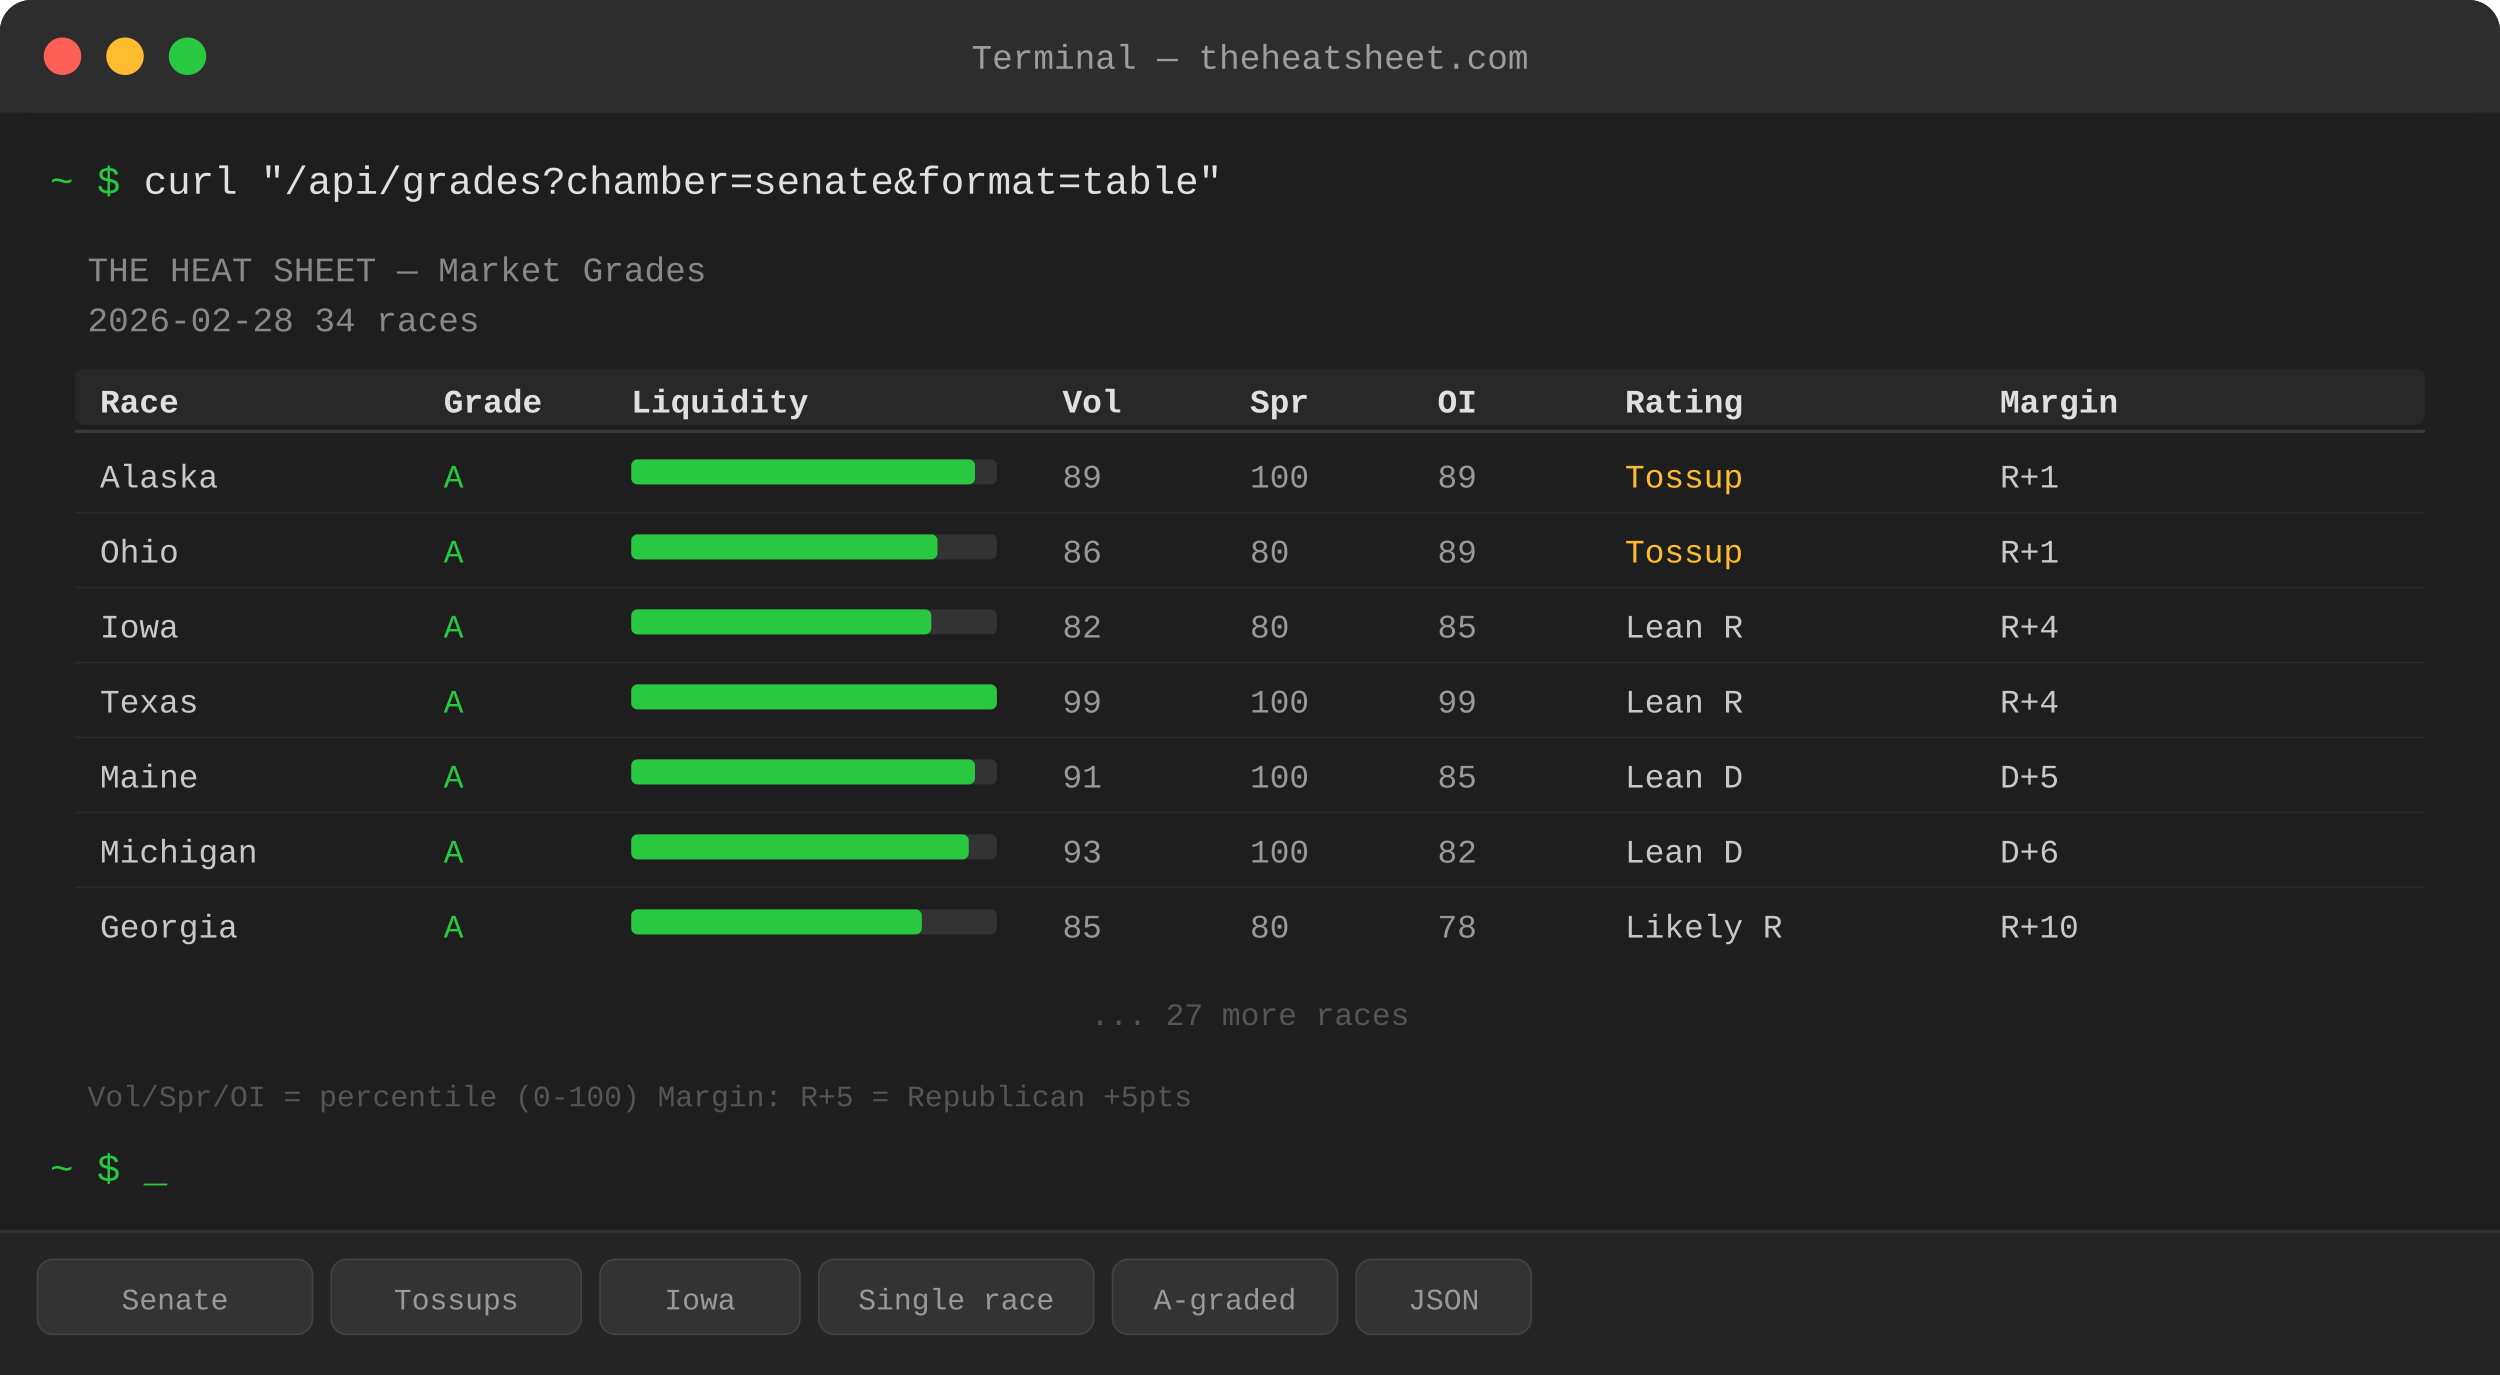
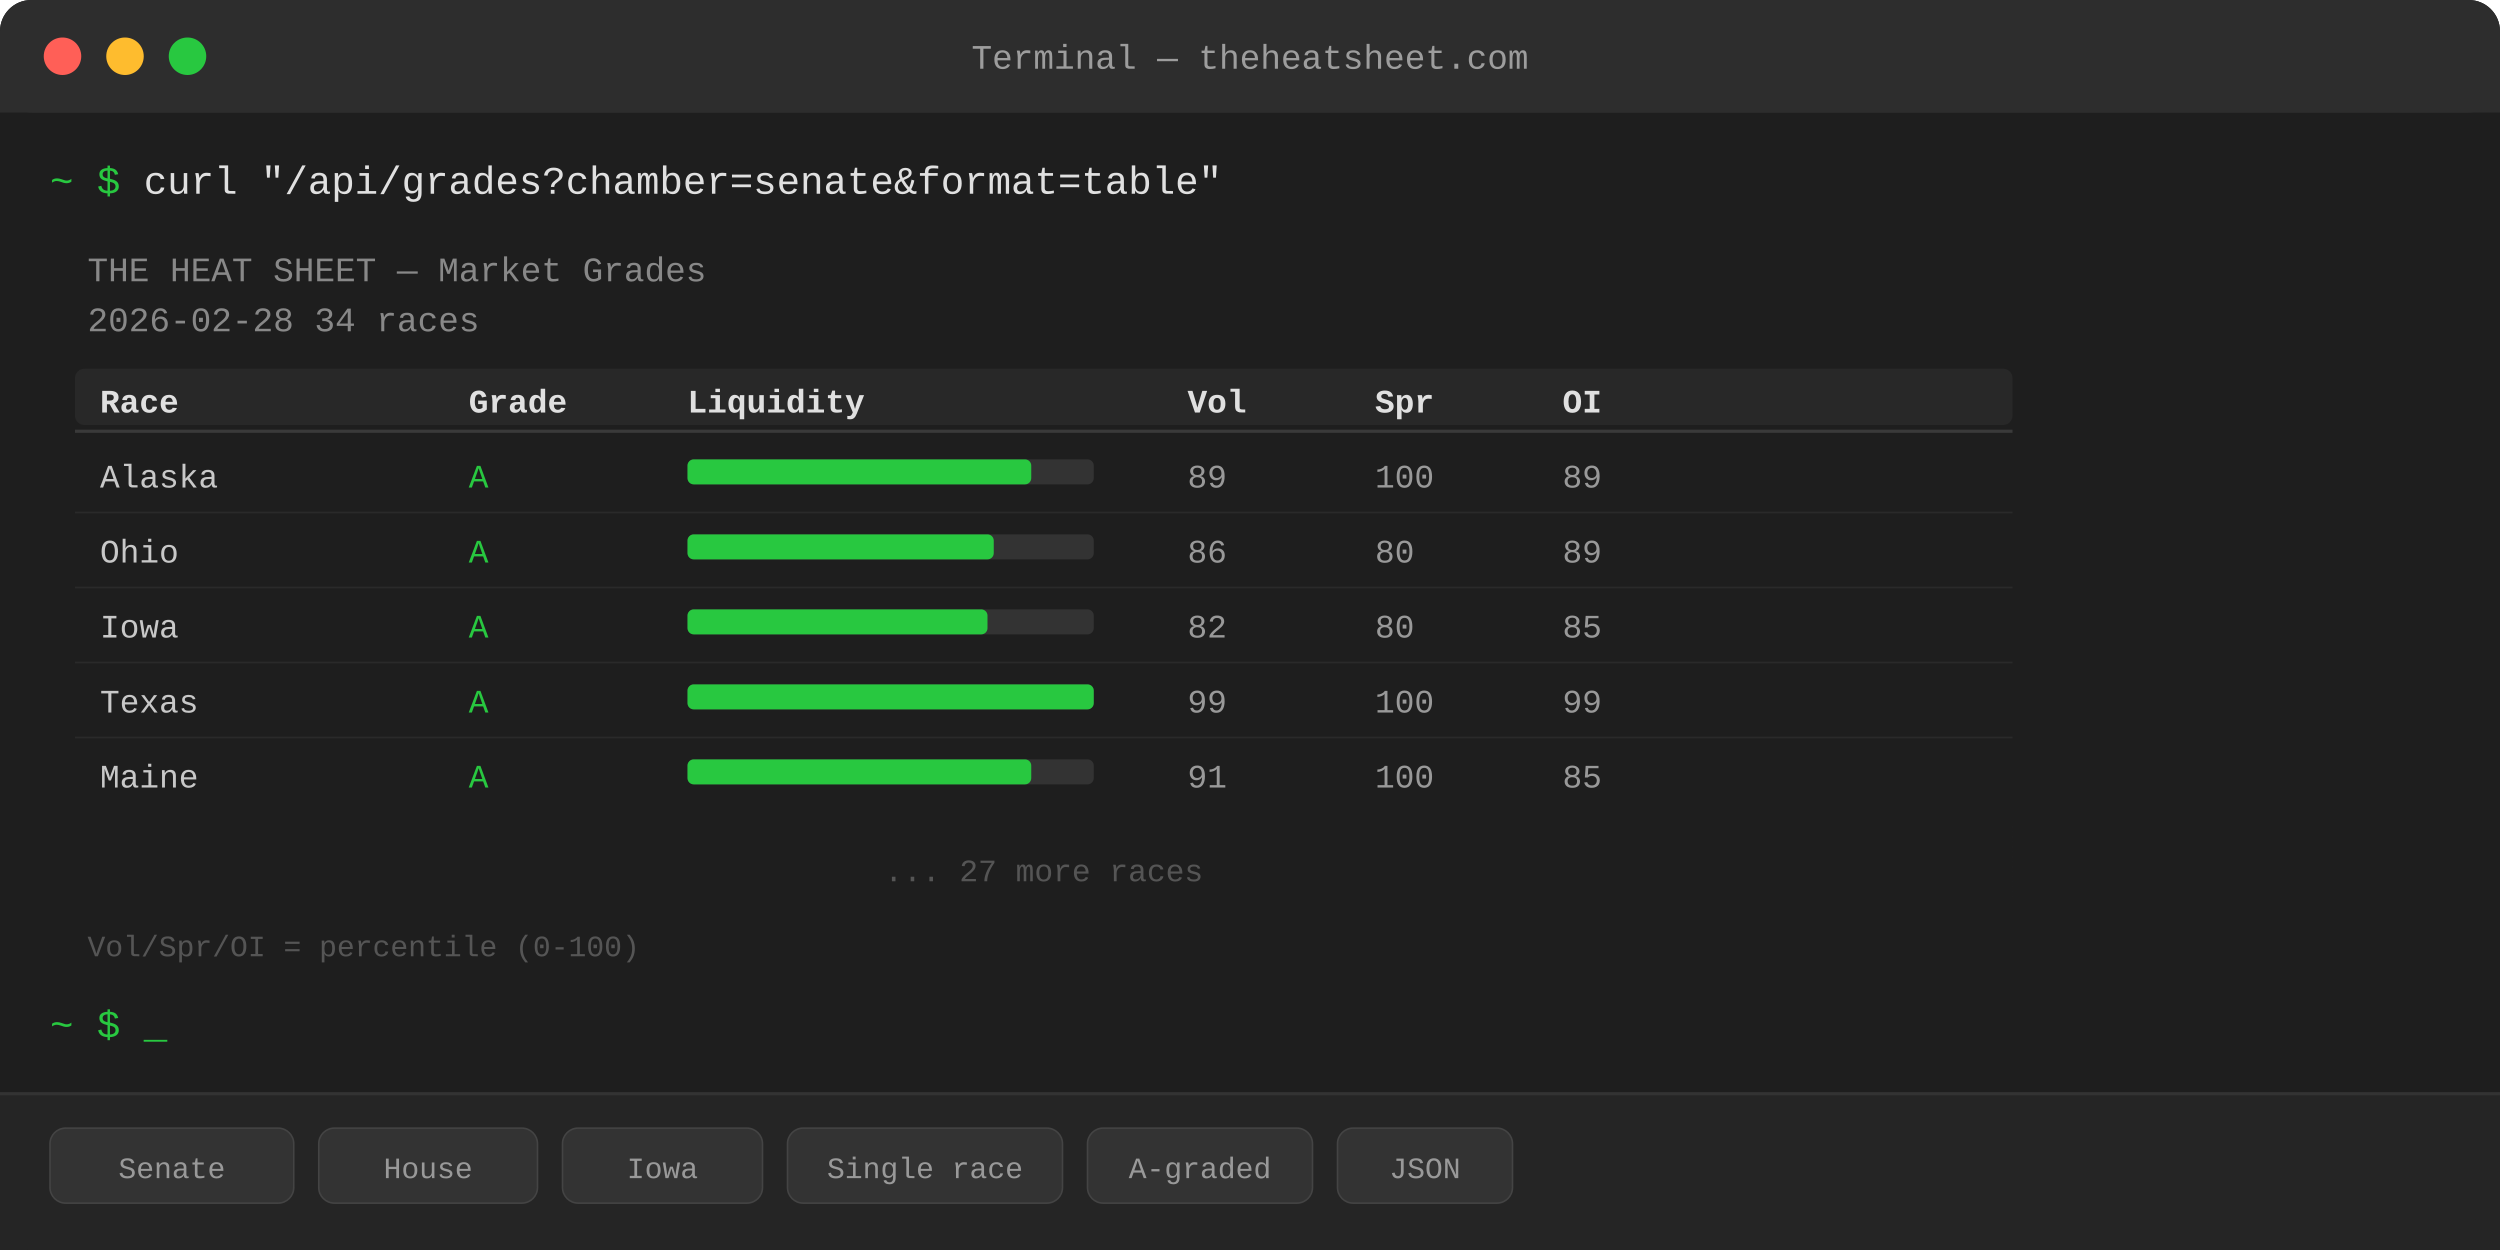
- <svg xmlns="http://www.w3.org/2000/svg" viewBox="0 0 800 440">
+ <svg xmlns="http://www.w3.org/2000/svg" viewBox="0 0 800 400">
  <defs>
    <style>
      .mono { font-family: 'Menlo', 'Monaco', 'Courier New', monospace; }
    </style>
+     <linearGradient id="fadeout" x1="0" y1="0" x2="0" y2="1">
+       <stop offset="0%" stop-color="#1e1e1e" stop-opacity="0" />
+       <stop offset="100%" stop-color="#1e1e1e" stop-opacity="1" />
+     </linearGradient>
  </defs>
-   <rect width="800" height="440" rx="10" fill="#1e1e1e" />
+   <rect width="800" height="400" rx="10" fill="#1e1e1e" />
  <rect width="800" height="36" rx="10" fill="#2d2d2d" />
  <rect y="26" width="800" height="10" fill="#2d2d2d" />
  <circle cx="20" cy="18" r="6" fill="#ff5f57" />
  <circle cx="40" cy="18" r="6" fill="#febc2e" />
  <circle cx="60" cy="18" r="6" fill="#28c840" />
  <text x="400" y="22" fill="#9d9d9d" font-size="11" text-anchor="middle" class="mono">Terminal — theheatsheet.com</text>
  <text x="16" y="62" font-size="12.5" class="mono">
    <tspan fill="#28c840">~ $</tspan>
    <tspan fill="#e0e0e0"> curl "/api/grades?chamber=senate&amp;format=table"</tspan>
  </text>
  <text x="28" y="90" fill="#888" font-size="11" class="mono">THE HEAT SHEET — Market Grades</text>
  <text x="28" y="106" fill="#888" font-size="11" class="mono">2026-02-28              34 races</text>
-   <rect x="24" y="118" width="752" height="18" rx="3" fill="#282828" />
+   <rect x="24" y="118" width="620" height="18" rx="3" fill="#282828" />
  <text y="132" font-size="10.5" class="mono" fill="#e0e0e0" font-weight="bold">
    <tspan x="32">Race</tspan>
-     <tspan x="142">Grade</tspan>
-     <tspan x="202">Liquidity</tspan>
-     <tspan x="340">Vol</tspan>
-     <tspan x="400">Spr</tspan>
-     <tspan x="460">OI</tspan>
-     <tspan x="520">Rating</tspan>
-     <tspan x="640">Margin</tspan>
+     <tspan x="150">Grade</tspan>
+     <tspan x="220">Liquidity</tspan>
+     <tspan x="380">Vol</tspan>
+     <tspan x="440">Spr</tspan>
+     <tspan x="500">OI</tspan>
  </text>
-   <line x1="24" y1="138" x2="776" y2="138" stroke="#3a3a3a" stroke-width="1" />
+   <line x1="24" y1="138" x2="644" y2="138" stroke="#3a3a3a" stroke-width="1" />
  <text y="156" font-size="10.5" class="mono">
    <tspan x="32" fill="#c8c8c8">Alaska</tspan>
-     <tspan x="142" fill="#28c840">A</tspan>
-     <tspan x="340" fill="#999">89</tspan>
-     <tspan x="400" fill="#999">100</tspan>
-     <tspan x="460" fill="#999">89</tspan>
-     <tspan x="520" fill="#febc2e">Tossup</tspan>
-     <tspan x="640" fill="#c8c8c8">R+1</tspan>
+     <tspan x="150" fill="#28c840">A</tspan>
+     <tspan x="380" fill="#999">89</tspan>
+     <tspan x="440" fill="#999">100</tspan>
+     <tspan x="500" fill="#999">89</tspan>
  </text>
-   <rect x="202" y="147" width="117" height="8" rx="2" fill="#333" />
-   <rect x="202" y="147" width="110" height="8" rx="2" fill="#28c840" />
-   <line x1="24" y1="164" x2="776" y2="164" stroke="#2a2a2a" stroke-width="0.5" />
+   <rect x="220" y="147" width="130" height="8" rx="2" fill="#333" />
+   <rect x="220" y="147" width="110" height="8" rx="2" fill="#28c840" />
+   <line x1="24" y1="164" x2="644" y2="164" stroke="#2a2a2a" stroke-width="0.5" />
  <text y="180" font-size="10.5" class="mono">
    <tspan x="32" fill="#c8c8c8">Ohio</tspan>
-     <tspan x="142" fill="#28c840">A</tspan>
-     <tspan x="340" fill="#999">86</tspan>
-     <tspan x="400" fill="#999">80</tspan>
-     <tspan x="460" fill="#999">89</tspan>
-     <tspan x="520" fill="#febc2e">Tossup</tspan>
-     <tspan x="640" fill="#c8c8c8">R+1</tspan>
+     <tspan x="150" fill="#28c840">A</tspan>
+     <tspan x="380" fill="#999">86</tspan>
+     <tspan x="440" fill="#999">80</tspan>
+     <tspan x="500" fill="#999">89</tspan>
  </text>
-   <rect x="202" y="171" width="117" height="8" rx="2" fill="#333" />
-   <rect x="202" y="171" width="98" height="8" rx="2" fill="#28c840" />
-   <line x1="24" y1="188" x2="776" y2="188" stroke="#2a2a2a" stroke-width="0.5" />
+   <rect x="220" y="171" width="130" height="8" rx="2" fill="#333" />
+   <rect x="220" y="171" width="98" height="8" rx="2" fill="#28c840" />
+   <line x1="24" y1="188" x2="644" y2="188" stroke="#2a2a2a" stroke-width="0.5" />
  <text y="204" font-size="10.5" class="mono">
    <tspan x="32" fill="#c8c8c8">Iowa</tspan>
-     <tspan x="142" fill="#28c840">A</tspan>
-     <tspan x="340" fill="#999">82</tspan>
-     <tspan x="400" fill="#999">80</tspan>
-     <tspan x="460" fill="#999">85</tspan>
-     <tspan x="520" fill="#c8c8c8">Lean R</tspan>
-     <tspan x="640" fill="#c8c8c8">R+4</tspan>
+     <tspan x="150" fill="#28c840">A</tspan>
+     <tspan x="380" fill="#999">82</tspan>
+     <tspan x="440" fill="#999">80</tspan>
+     <tspan x="500" fill="#999">85</tspan>
  </text>
-   <rect x="202" y="195" width="117" height="8" rx="2" fill="#333" />
-   <rect x="202" y="195" width="96" height="8" rx="2" fill="#28c840" />
-   <line x1="24" y1="212" x2="776" y2="212" stroke="#2a2a2a" stroke-width="0.5" />
+   <rect x="220" y="195" width="130" height="8" rx="2" fill="#333" />
+   <rect x="220" y="195" width="96" height="8" rx="2" fill="#28c840" />
+   <line x1="24" y1="212" x2="644" y2="212" stroke="#2a2a2a" stroke-width="0.5" />
  <text y="228" font-size="10.5" class="mono">
    <tspan x="32" fill="#c8c8c8">Texas</tspan>
-     <tspan x="142" fill="#28c840">A</tspan>
-     <tspan x="340" fill="#999">99</tspan>
-     <tspan x="400" fill="#999">100</tspan>
-     <tspan x="460" fill="#999">99</tspan>
-     <tspan x="520" fill="#c8c8c8">Lean R</tspan>
-     <tspan x="640" fill="#c8c8c8">R+4</tspan>
+     <tspan x="150" fill="#28c840">A</tspan>
+     <tspan x="380" fill="#999">99</tspan>
+     <tspan x="440" fill="#999">100</tspan>
+     <tspan x="500" fill="#999">99</tspan>
  </text>
-   <rect x="202" y="219" width="117" height="8" rx="2" fill="#333" />
-   <rect x="202" y="219" width="117" height="8" rx="2" fill="#28c840" />
-   <line x1="24" y1="236" x2="776" y2="236" stroke="#2a2a2a" stroke-width="0.5" />
+   <rect x="220" y="219" width="130" height="8" rx="2" fill="#333" />
+   <rect x="220" y="219" width="130" height="8" rx="2" fill="#28c840" />
+   <line x1="24" y1="236" x2="644" y2="236" stroke="#2a2a2a" stroke-width="0.5" />
  <text y="252" font-size="10.5" class="mono">
    <tspan x="32" fill="#c8c8c8">Maine</tspan>
-     <tspan x="142" fill="#28c840">A</tspan>
-     <tspan x="340" fill="#999">91</tspan>
-     <tspan x="400" fill="#999">100</tspan>
-     <tspan x="460" fill="#999">85</tspan>
-     <tspan x="520" fill="#c8c8c8">Lean D</tspan>
-     <tspan x="640" fill="#c8c8c8">D+5</tspan>
+     <tspan x="150" fill="#28c840">A</tspan>
+     <tspan x="380" fill="#999">91</tspan>
+     <tspan x="440" fill="#999">100</tspan>
+     <tspan x="500" fill="#999">85</tspan>
  </text>
-   <rect x="202" y="243" width="117" height="8" rx="2" fill="#333" />
-   <rect x="202" y="243" width="110" height="8" rx="2" fill="#28c840" />
-   <line x1="24" y1="260" x2="776" y2="260" stroke="#2a2a2a" stroke-width="0.5" />
-   <text y="276" font-size="10.5" class="mono">
-     <tspan x="32" fill="#c8c8c8">Michigan</tspan>
-     <tspan x="142" fill="#28c840">A</tspan>
-     <tspan x="340" fill="#999">93</tspan>
-     <tspan x="400" fill="#999">100</tspan>
-     <tspan x="460" fill="#999">82</tspan>
-     <tspan x="520" fill="#c8c8c8">Lean D</tspan>
-     <tspan x="640" fill="#c8c8c8">D+6</tspan>
-   </text>
-   <rect x="202" y="267" width="117" height="8" rx="2" fill="#333" />
-   <rect x="202" y="267" width="108" height="8" rx="2" fill="#28c840" />
-   <line x1="24" y1="284" x2="776" y2="284" stroke="#2a2a2a" stroke-width="0.5" />
-   <text y="300" font-size="10.5" class="mono">
-     <tspan x="32" fill="#c8c8c8">Georgia</tspan>
-     <tspan x="142" fill="#28c840">A</tspan>
-     <tspan x="340" fill="#999">85</tspan>
-     <tspan x="400" fill="#999">80</tspan>
-     <tspan x="460" fill="#999">78</tspan>
-     <tspan x="520" fill="#c8c8c8">Likely R</tspan>
-     <tspan x="640" fill="#c8c8c8">R+10</tspan>
-   </text>
-   <rect x="202" y="291" width="117" height="8" rx="2" fill="#333" />
-   <rect x="202" y="291" width="93" height="8" rx="2" fill="#28c840" />
-   <rect x="24" y="312" width="752" height="24" fill="url(#fadeout)" />
-   <defs>
-     <linearGradient id="fadeout" x1="0" y1="0" x2="0" y2="1">
-       <stop offset="0%" stop-color="#1e1e1e" stop-opacity="0" />
-       <stop offset="100%" stop-color="#1e1e1e" stop-opacity="1" />
-     </linearGradient>
-   </defs>
-   <text x="400" y="328" fill="#555" font-size="10" class="mono" text-anchor="middle">... 27 more races</text>
-   <text x="28" y="354" fill="#555" font-size="9.5" class="mono">Vol/Spr/OI = percentile (0-100)    Margin: R+5 = Republican +5pts</text>
-   <text x="16" y="378" font-size="12.5" class="mono">
+   <rect x="220" y="243" width="130" height="8" rx="2" fill="#333" />
+   <rect x="220" y="243" width="110" height="8" rx="2" fill="#28c840" />
+   <rect x="24" y="264" width="620" height="24" fill="url(#fadeout)" />
+   <text x="334" y="282" fill="#555" font-size="10" class="mono" text-anchor="middle">... 27 more races</text>
+   <text x="28" y="306" fill="#555" font-size="9.5" class="mono">Vol/Spr/OI = percentile (0-100)</text>
+   <text x="16" y="332" font-size="12.5" class="mono">
    <tspan fill="#28c840">~ $</tspan>
    <tspan fill="#28c840" opacity="0.7"> _</tspan>
  </text>
-   <rect y="394" width="800" height="46" rx="0" fill="#252525" />
-   <rect y="430" width="800" height="10" rx="10" fill="#252525" />
-   <line y1="394" x1="0" y2="394" x2="800" stroke="#333" stroke-width="1" />
-   <rect x="12" y="403" width="88" height="24" rx="5" fill="#333" stroke="#444" stroke-width="0.5" />
-   <text x="56" y="419" fill="#999" font-size="9.5" text-anchor="middle" class="mono">Senate</text>
-   <rect x="106" y="403" width="80" height="24" rx="5" fill="#333" stroke="#444" stroke-width="0.5" />
-   <text x="146" y="419" fill="#999" font-size="9.5" text-anchor="middle" class="mono">Tossups</text>
-   <rect x="192" y="403" width="64" height="24" rx="5" fill="#333" stroke="#444" stroke-width="0.5" />
-   <text x="224" y="419" fill="#999" font-size="9.5" text-anchor="middle" class="mono">Iowa</text>
-   <rect x="262" y="403" width="88" height="24" rx="5" fill="#333" stroke="#444" stroke-width="0.5" />
-   <text x="306" y="419" fill="#999" font-size="9.5" text-anchor="middle" class="mono">Single race</text>
-   <rect x="356" y="403" width="72" height="24" rx="5" fill="#333" stroke="#444" stroke-width="0.5" />
-   <text x="392" y="419" fill="#999" font-size="9.5" text-anchor="middle" class="mono">A-graded</text>
-   <rect x="434" y="403" width="56" height="24" rx="5" fill="#333" stroke="#444" stroke-width="0.5" />
-   <text x="462" y="419" fill="#999" font-size="9.5" text-anchor="middle" class="mono">JSON</text>
+   <rect y="350" width="800" height="50" rx="0" fill="#252525" />
+   <rect y="390" width="800" height="10" rx="10" fill="#252525" />
+   <line y1="350" x1="0" y2="350" x2="800" stroke="#333" stroke-width="1" />
+   <rect x="16" y="361" width="78" height="24" rx="5" fill="#333" stroke="#444" stroke-width="0.5" />
+   <text x="55" y="377" fill="#999" font-size="9.5" text-anchor="middle" class="mono">Senate</text>
+   <rect x="102" y="361" width="70" height="24" rx="5" fill="#333" stroke="#444" stroke-width="0.5" />
+   <text x="137" y="377" fill="#999" font-size="9.5" text-anchor="middle" class="mono">House</text>
+   <rect x="180" y="361" width="64" height="24" rx="5" fill="#333" stroke="#444" stroke-width="0.5" />
+   <text x="212" y="377" fill="#999" font-size="9.5" text-anchor="middle" class="mono">Iowa</text>
+   <rect x="252" y="361" width="88" height="24" rx="5" fill="#333" stroke="#444" stroke-width="0.5" />
+   <text x="296" y="377" fill="#999" font-size="9.5" text-anchor="middle" class="mono">Single race</text>
+   <rect x="348" y="361" width="72" height="24" rx="5" fill="#333" stroke="#444" stroke-width="0.5" />
+   <text x="384" y="377" fill="#999" font-size="9.5" text-anchor="middle" class="mono">A-graded</text>
+   <rect x="428" y="361" width="56" height="24" rx="5" fill="#333" stroke="#444" stroke-width="0.5" />
+   <text x="456" y="377" fill="#999" font-size="9.5" text-anchor="middle" class="mono">JSON</text>
</svg>
